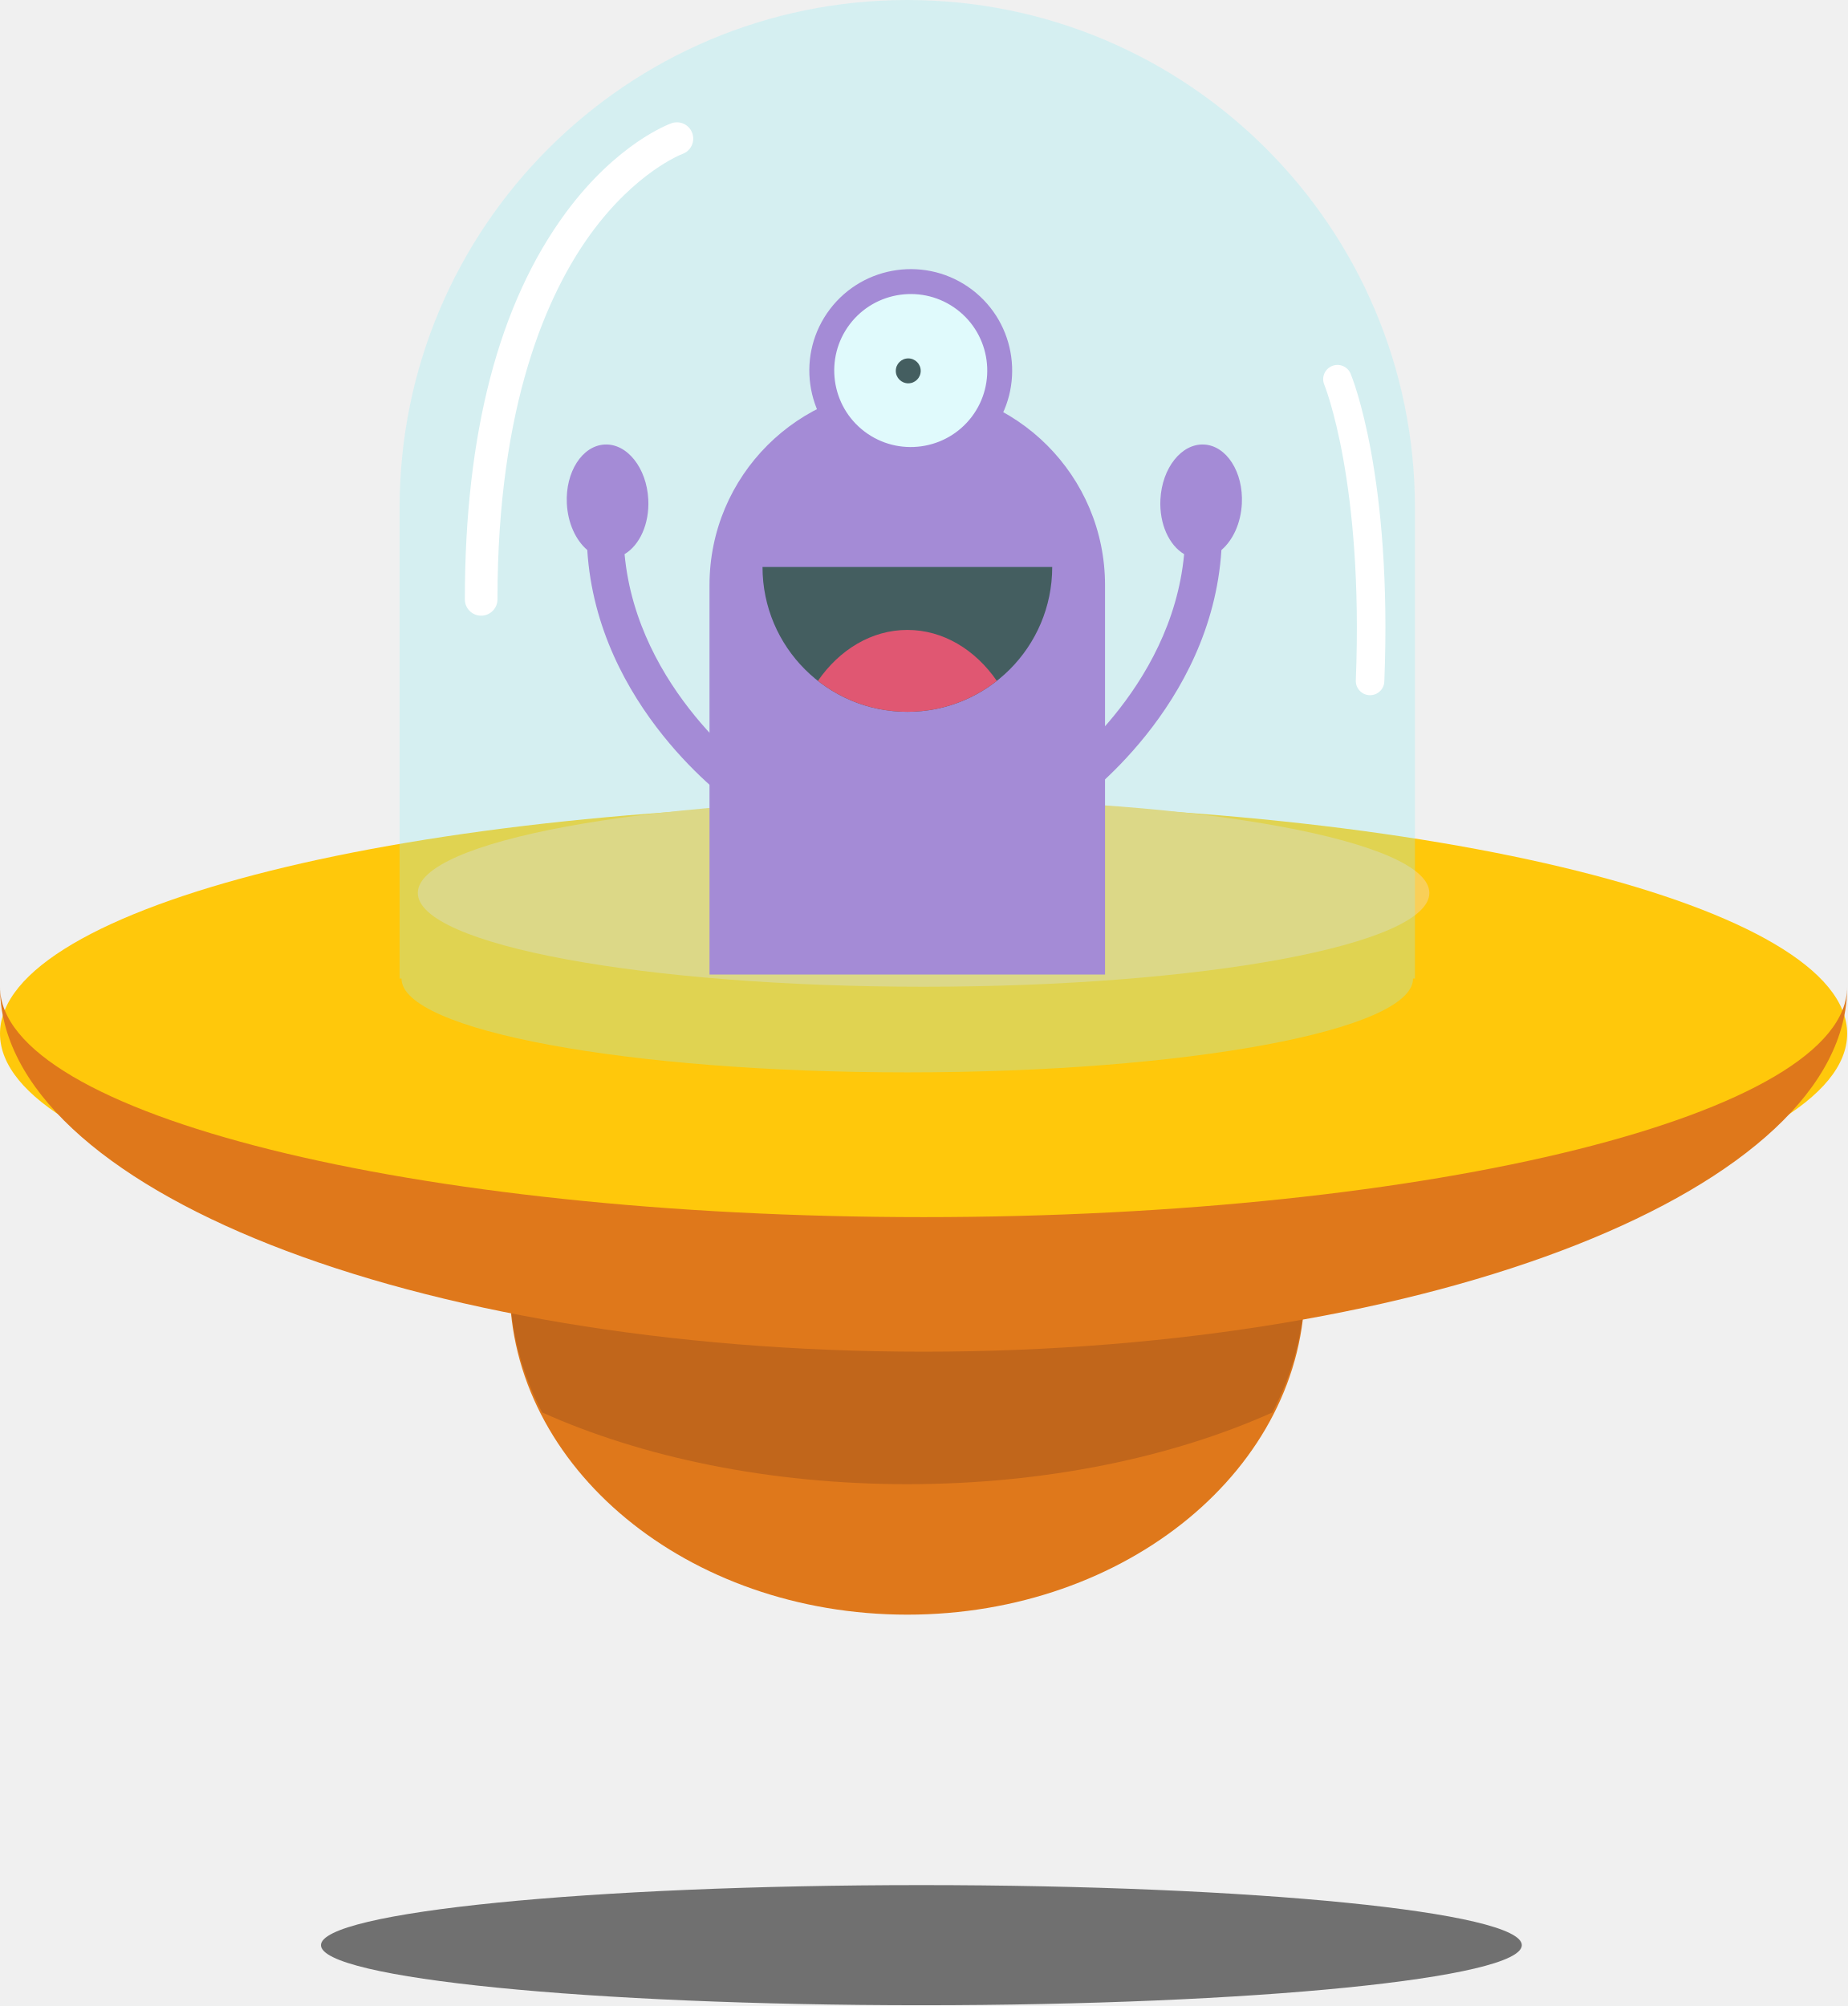
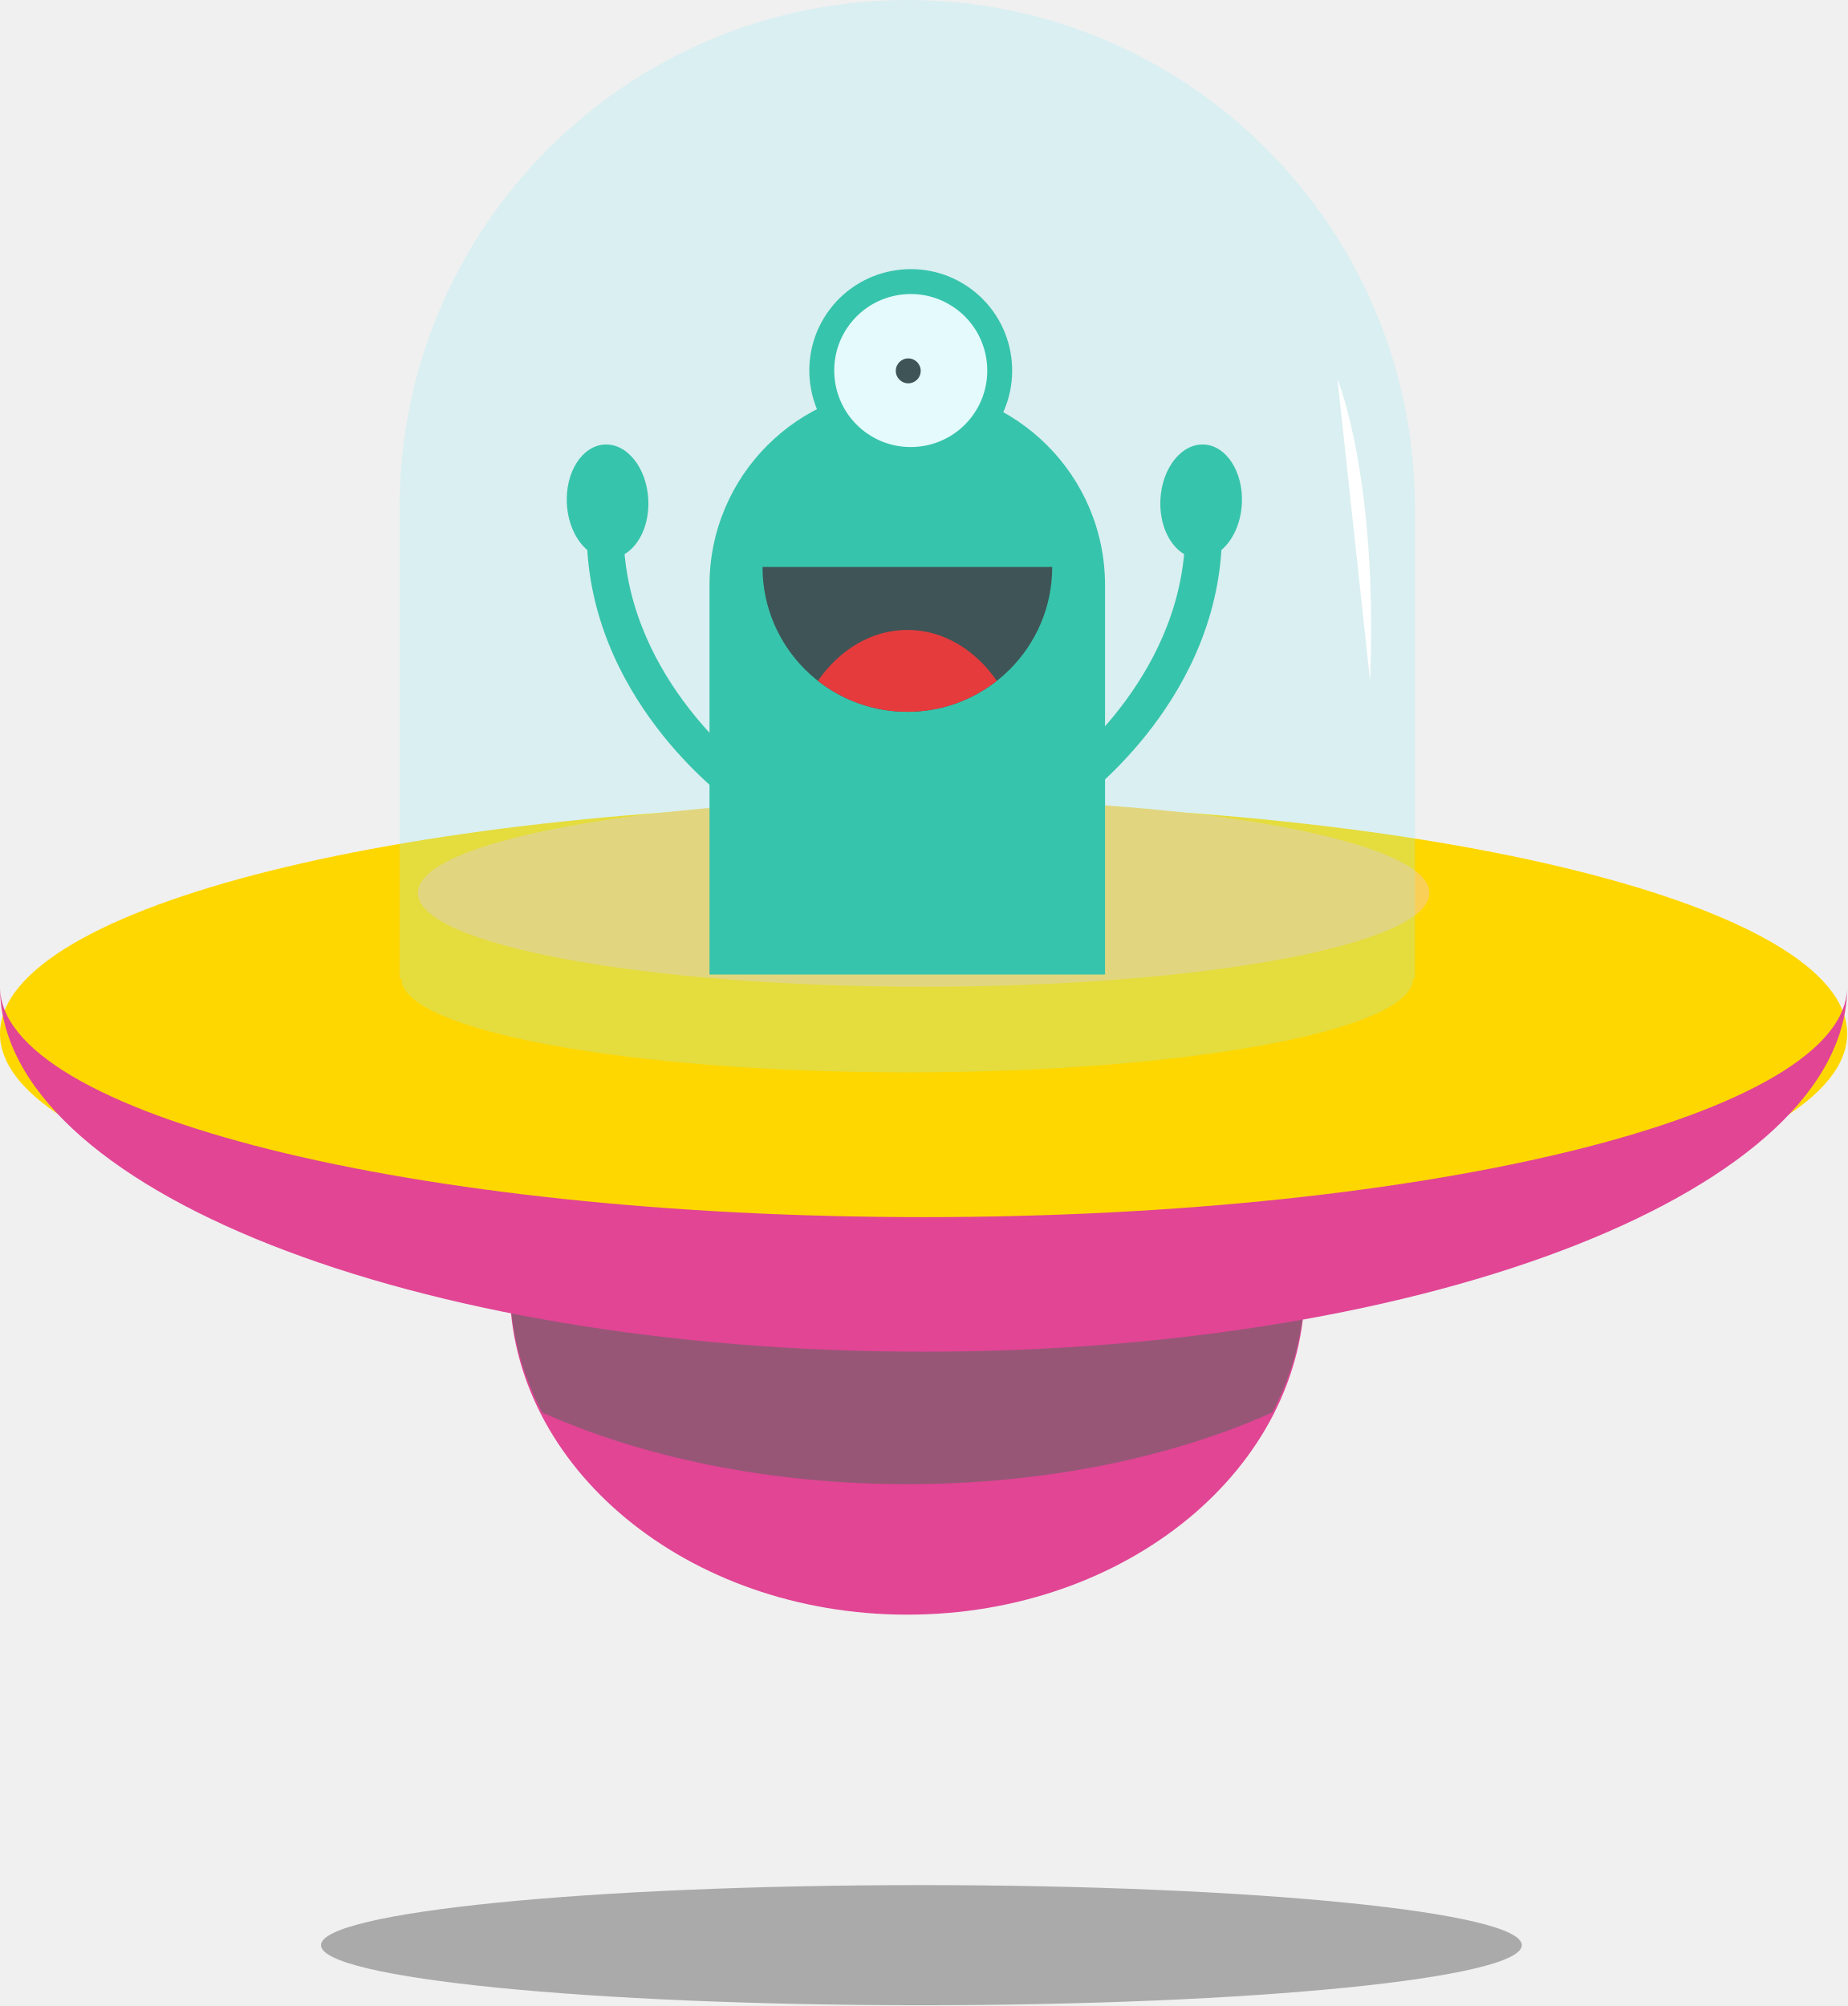
<svg xmlns="http://www.w3.org/2000/svg" viewBox="0 0 559 607" fill-rule="evenodd" clip-rule="evenodd" stroke-linejoin="round" stroke-miterlimit="2">
  <g transform="translate(-335.602 -960.339)">
    <g id="spaceship">
-       <g fill="#A961C9" fill-rule="nonzero">
-         <path d="M524.583 1128.02c4.545-2.69 7.556-9.15 7.179-16.55-.485-9.53-6.396-16.97-13.201-16.62-6.805.34-11.929 8.35-11.443 17.88.304 5.96 2.736 11.11 6.182 14.04 3.003 47.56 43.004 76.15 44.905 77.48l6.369-9.1c-.411-.29-36.155-25.82-39.991-67.13zM693.898 1128.02c-4.545-2.69-7.555-9.15-7.179-16.55.485-9.53 6.396-16.97 13.201-16.62 6.806.34 11.929 8.35 11.444 17.88-.304 5.96-2.736 11.11-6.182 14.04-3.003 47.56-43.004 76.15-44.905 77.48l-6.369-9.1c.41-.29 36.154-25.82 39.99-67.13z" />
-       </g>
-       <ellipse cx="610.124" cy="1349.6" rx="120.296" ry="99.321" fill="#df781b" />
-       <path d="M610.124 1249.05c-66.438 0-120.296 44.47-120.296 99.32 0 13.99 3.508 27.29 9.827 39.37 30.283 13.58 68.682 21.7 110.469 21.7 41.787 0 80.186-8.12 110.469-21.7 6.318-12.08 9.827-25.38 9.827-39.37 0-54.85-53.858-99.32-120.296-99.32z" fill="#c1661b" fill-rule="nonzero" />
-       <ellipse cx="615.059" cy="1273.11" rx="279.457" ry="69.71" fill="#ffc80b" />
-       <path d="M615.059 1328.63c-154.339 0-279.457-31.21-279.457-69.71 0 60.99 125.117 110.43 279.457 110.43 154.34 0 279.457-49.44 279.457-110.43 0 38.5-125.118 69.71-279.457 69.71z" fill="#df781b" fill-rule="nonzero" />
+       <path d="M524.583 1128.02c4.545-2.69 7.556-9.15 7.179-16.55-.485-9.53-6.396-16.97-13.201-16.62-6.805.34-11.929 8.35-11.443 17.88.304 5.96 2.736 11.11 6.182 14.04 3.003 47.56 43.004 76.15 44.905 77.48l6.369-9.1c-.411-.29-36.155-25.82-39.991-67.13zm169.315 0c-4.545-2.69-7.555-9.15-7.179-16.55.485-9.53 6.396-16.97 13.201-16.62 6.806.34 11.929 8.35 11.444 17.88-.304 5.96-2.736 11.11-6.182 14.04-3.003 47.56-43.004 76.15-44.905 77.48l-6.369-9.1c.41-.29 36.154-25.82 39.99-67.13z" fill="#17b794" fill-rule="nonzero" />
+       <ellipse cx="610.124" cy="1349.6" rx="120.296" ry="99.321" fill="#e14594" />
+       <path d="M610.124 1249.05c-66.438 0-120.296 44.47-120.296 99.32 0 13.99 3.508 27.29 9.827 39.37 30.283 13.58 68.682 21.7 110.469 21.7 41.787 0 80.186-8.12 110.469-21.7 6.318-12.08 9.827-25.38 9.827-39.37 0-54.85-53.858-99.32-120.296-99.32z" fill="#985677" fill-rule="nonzero" />
+       <ellipse cx="615.059" cy="1273.11" rx="279.457" ry="69.71" fill="gold" />
+       <path d="M615.059 1328.63c-154.339 0-279.457-31.21-279.457-69.71 0 60.99 125.117 110.43 279.457 110.43 154.34 0 279.457-49.44 279.457-110.43 0 38.5-125.118 69.71-279.457 69.71z" fill="#e14594" fill-rule="nonzero" />
      <ellipse cx="615.059" cy="1230.54" rx="153.036" ry="28.378" fill="#f9cf58" />
-       <path d="M669.963 1255.22v-117.83c0-33.05-26.791-59.84-59.839-59.84-33.049 0-59.84 26.79-59.84 59.84v117.83h119.679z" fill="#A961C9" fill-rule="nonzero" />
+       <path d="M669.963 1255.22v-117.83c0-33.05-26.791-59.84-59.839-59.84-33.049 0-59.84 26.79-59.84 59.84v117.83h119.679z" fill="#17b794" fill-rule="nonzero" />
      <g fill-rule="nonzero">
        <path d="M610.153 1175.73c24.206 0 43.829-19.63 43.829-43.83h-87.659c.001 24.2 19.624 43.83 43.83 43.83z" fill="#212121" />
-         <path d="M637.219 1166.36c-6.524-9.43-16.225-15.41-27.065-15.41s-20.541 5.98-27.065 15.41c7.454 5.86 16.847 9.37 27.065 9.37s19.611-3.51 27.065-9.37z" fill="#ff173a" />
+         <path d="M637.219 1166.36c-6.524-9.43-16.225-15.41-27.065-15.41s-20.541 5.98-27.065 15.41c7.454 5.86 16.847 9.37 27.065 9.37s19.611-3.51 27.065-9.37z" fill="red" />
      </g>
      <circle cx="611.175" cy="1072.46" r="26.931" fill="#fff" />
-       <path d="M586.713 1053.91c10.23-13.49 29.527-16.14 43.015-5.91s16.139 29.52 5.909 43.01c-10.23 13.49-29.526 16.14-43.015 5.91-13.488-10.23-16.139-29.52-5.909-43.01zm6.008 4.55c-7.717 10.18-5.718 24.74 4.458 32.45 10.176 7.72 24.733 5.72 32.45-4.45 7.717-10.18 5.718-24.74-4.458-32.45-10.176-7.72-24.733-5.72-32.45 4.45z" fill="#A961C9" fill-rule="nonzero" />
+       <path d="M586.713 1053.91c10.23-13.49 29.527-16.14 43.015-5.91s16.139 29.52 5.909 43.01c-10.23 13.49-29.526 16.14-43.015 5.91-13.488-10.23-16.139-29.52-5.909-43.01zm6.008 4.55c-7.717 10.18-5.718 24.74 4.458 32.45 10.176 7.72 24.733 5.72 32.45-4.45 7.717-10.18 5.718-24.74-4.458-32.45-10.176-7.72-24.733-5.72-32.45 4.45z" fill="#17b794" fill-rule="nonzero" />
      <circle cx="610.421" cy="1072.56" r="3.771" fill="#212121" />
-       <g>
-         <path d="M610.124 960.339c-84.836 0-153.609 68.771-153.609 153.611v142.5h.573c0 15.67 68.516 28.38 153.036 28.38 84.519 0 153.036-12.71 153.036-28.38h.573v-142.5c-.001-84.84-68.774-153.611-153.609-153.611z" fill="#98edf4" fill-opacity=".3" fill-rule="nonzero" />
-         <path d="M481.191 1146.64a4.934 4.934 0 01-4.935-4.93c0-50.2 10.287-89.59 30.576-117.06 15.525-21.02 31.271-26.779 31.935-27.014a4.934 4.934 0 013.318 9.294c-.218.08-14.101 5.37-27.817 24.27-12.838 17.7-28.142 51.23-28.142 110.51 0 2.72-2.209 4.93-4.935 4.93z" fill="#fff" fill-rule="nonzero" />
-         <g fill="#fff" fill-rule="nonzero">
-           <path d="M740.29 1075.08s12.338 29.61 9.871 91.3M750.164 1170.7h-.176a4.32 4.32 0 01-4.143-4.49c2.401-60.04-9.422-89.18-9.542-89.47a4.307 4.307 0 012.326-5.64 4.316 4.316 0 015.646 2.32c.519 1.25 12.677 31.2 10.199 93.14a4.314 4.314 0 01-4.31 4.14z" />
-         </g>
-       </g>
+       <path d="M610.124 960.339c-84.836 0-153.609 68.771-153.609 153.611v142.5h.573c0 15.67 68.516 28.38 153.036 28.38 84.519 0 153.036-12.71 153.036-28.38h.573v-142.5c-.001-84.84-68.774-153.611-153.609-153.611z" fill="#98edf4" fill-opacity=".25" fill-rule="nonzero" />
+       <path d="M740.29 1075.08s12.338 29.61 9.871 91.3m.003 4.32h-.176" fill="#fff" fill-rule="nonzero" />
    </g>
-     <ellipse id="shadow" cx="614.398" cy="1548.93" rx="181.677" ry="18.174" fill="#707070" />
+     <ellipse id="shadow" cx="614.398" cy="1548.93" rx="181.677" ry="18.174" fill="#aaa" />
  </g>
</svg>
